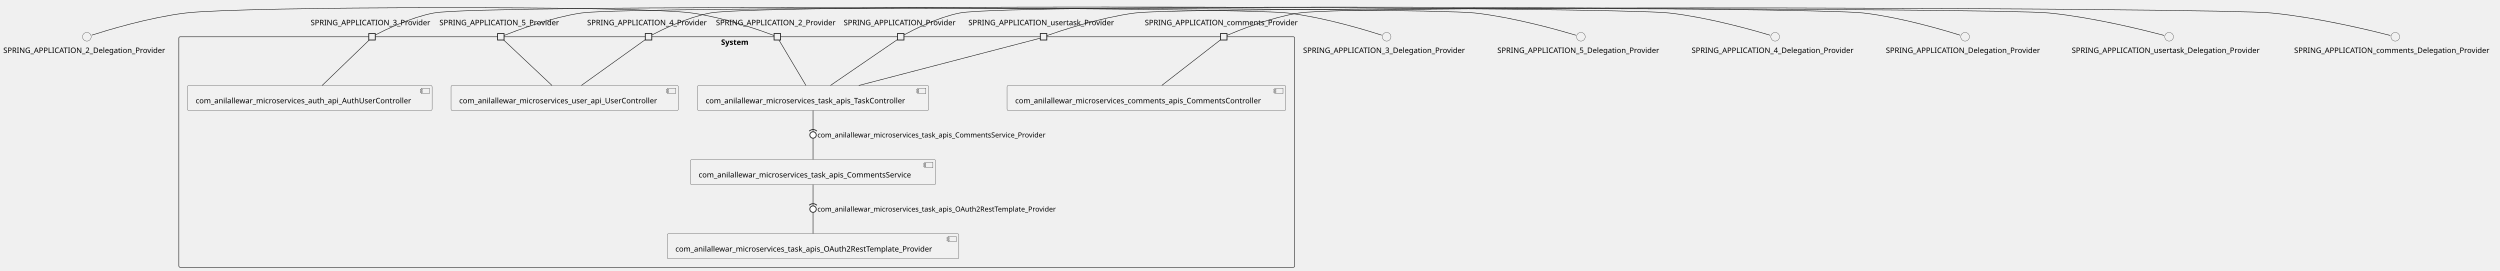
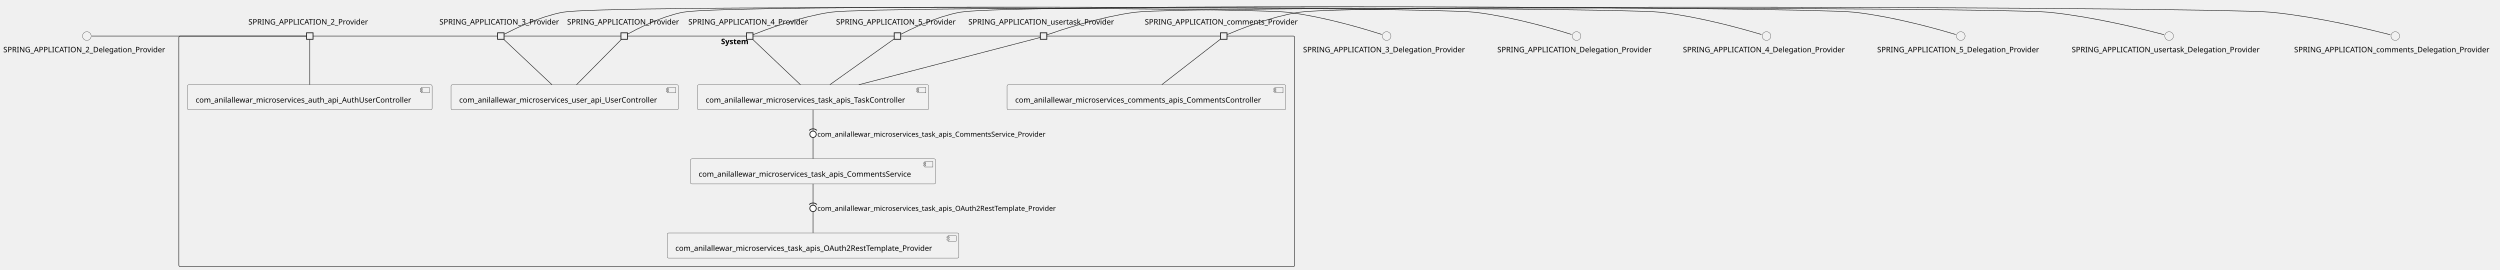
- <svg xmlns="http://www.w3.org/2000/svg" xmlns:xlink="http://www.w3.org/1999/xlink" contentStyleType="text/css" height="499px" preserveAspectRatio="none" style="width:4620px;height:499px;background:#FFFFFF;" version="1.1" viewBox="0 0 4620 499" width="4620px" zoomAndPan="magnify">
+ <svg xmlns="http://www.w3.org/2000/svg" xmlns:xlink="http://www.w3.org/1999/xlink" contentStyleType="text/css" height="498px" preserveAspectRatio="none" style="width:4620px;height:498px;background:#FFFFFF;" version="1.1" viewBox="0 0 4620 498" width="4620px" zoomAndPan="magnify">
  <defs />
  <g>
    <g id="cluster_System">
-       <rect fill="none" height="426" rx="2.5" ry="2.5" style="stroke:#181818;stroke-width:1.0;" width="2062" x="330.5" y="67.95" />
-       <text fill="#000000" font-family="sans-serif" font-size="14" font-weight="bold" lengthAdjust="spacing" textLength="58" x="1332.5" y="82.945">System</text>
+       <rect fill="none" height="426" rx="2.5" ry="2.5" style="stroke:#181818;stroke-width:1.0;" width="2062" x="330.5" y="66.62" />
+       <text fill="#000000" font-family="sans-serif" font-size="14" font-weight="bold" lengthAdjust="spacing" textLength="58" x="1332.5" y="81.615">System</text>
    </g>
    <g id="elem_com_anilallewar_microservices_auth_api_AuthUserController">
-       <a href="anilallewar-microservices-basics-spring-boot.repository#_F6VC8Pk6Ee6Te5o0EQATFg" target="_top" title="anilallewar-microservices-basics-spring-boot.repository#_F6VC8Pk6Ee6Te5o0EQATFg" xlink:actuate="onRequest" xlink:href="anilallewar-microservices-basics-spring-boot.repository#_F6VC8Pk6Ee6Te5o0EQATFg" xlink:show="new" xlink:title="anilallewar-microservices-basics-spring-boot.repository#_F6VC8Pk6Ee6Te5o0EQATFg" xlink:type="simple">
-         <rect fill="#F1F1F1" height="46.297" rx="2.5" ry="2.5" style="stroke:#181818;stroke-width:0.5;" width="452" x="346.5" y="157.95" />
-         <rect fill="#F1F1F1" height="10" style="stroke:#181818;stroke-width:0.5;" width="15" x="778.5" y="162.95" />
-         <rect fill="#F1F1F1" height="2" style="stroke:#181818;stroke-width:0.5;" width="4" x="776.5" y="164.95" />
-         <rect fill="#F1F1F1" height="2" style="stroke:#181818;stroke-width:0.5;" width="4" x="776.5" y="168.95" />
-         <text fill="#000000" font-family="sans-serif" font-size="14" lengthAdjust="spacing" textLength="412" x="361.5" y="190.945">com_anilallewar_microservices_auth_api_AuthUserController</text>
+       <a href="anilallewar-microservices-basics-spring-boot.repository#_laddRPoIEe6vz5nJzWrXxA" target="_top" title="anilallewar-microservices-basics-spring-boot.repository#_laddRPoIEe6vz5nJzWrXxA" xlink:actuate="onRequest" xlink:href="anilallewar-microservices-basics-spring-boot.repository#_laddRPoIEe6vz5nJzWrXxA" xlink:show="new" xlink:title="anilallewar-microservices-basics-spring-boot.repository#_laddRPoIEe6vz5nJzWrXxA" xlink:type="simple">
+         <rect fill="#F1F1F1" height="46.297" rx="2.5" ry="2.5" style="stroke:#181818;stroke-width:0.5;" width="452" x="346.5" y="156.62" />
+         <rect fill="#F1F1F1" height="10" style="stroke:#181818;stroke-width:0.5;" width="15" x="778.5" y="161.62" />
+         <rect fill="#F1F1F1" height="2" style="stroke:#181818;stroke-width:0.5;" width="4" x="776.5" y="163.62" />
+         <rect fill="#F1F1F1" height="2" style="stroke:#181818;stroke-width:0.5;" width="4" x="776.5" y="167.62" />
+         <text fill="#000000" font-family="sans-serif" font-size="14" lengthAdjust="spacing" textLength="412" x="361.5" y="189.615">com_anilallewar_microservices_auth_api_AuthUserController</text>
      </a>
    </g>
    <g id="elem_com_anilallewar_microservices_comments_apis_CommentsController">
-       <a href="anilallewar-microservices-basics-spring-boot.repository#_F6VC8Pk6Ee6Te5o0EQATFg" target="_top" title="anilallewar-microservices-basics-spring-boot.repository#_F6VC8Pk6Ee6Te5o0EQATFg" xlink:actuate="onRequest" xlink:href="anilallewar-microservices-basics-spring-boot.repository#_F6VC8Pk6Ee6Te5o0EQATFg" xlink:show="new" xlink:title="anilallewar-microservices-basics-spring-boot.repository#_F6VC8Pk6Ee6Te5o0EQATFg" xlink:type="simple">
-         <rect fill="#F1F1F1" height="46.297" rx="2.5" ry="2.5" style="stroke:#181818;stroke-width:0.5;" width="515" x="1861" y="157.95" />
-         <rect fill="#F1F1F1" height="10" style="stroke:#181818;stroke-width:0.5;" width="15" x="2356" y="162.95" />
-         <rect fill="#F1F1F1" height="2" style="stroke:#181818;stroke-width:0.5;" width="4" x="2354" y="164.95" />
-         <rect fill="#F1F1F1" height="2" style="stroke:#181818;stroke-width:0.5;" width="4" x="2354" y="168.95" />
-         <text fill="#000000" font-family="sans-serif" font-size="14" lengthAdjust="spacing" textLength="475" x="1876" y="190.945">com_anilallewar_microservices_comments_apis_CommentsController</text>
+       <a href="anilallewar-microservices-basics-spring-boot.repository#_laddRPoIEe6vz5nJzWrXxA" target="_top" title="anilallewar-microservices-basics-spring-boot.repository#_laddRPoIEe6vz5nJzWrXxA" xlink:actuate="onRequest" xlink:href="anilallewar-microservices-basics-spring-boot.repository#_laddRPoIEe6vz5nJzWrXxA" xlink:show="new" xlink:title="anilallewar-microservices-basics-spring-boot.repository#_laddRPoIEe6vz5nJzWrXxA" xlink:type="simple">
+         <rect fill="#F1F1F1" height="46.297" rx="2.5" ry="2.5" style="stroke:#181818;stroke-width:0.5;" width="515" x="1861" y="156.62" />
+         <rect fill="#F1F1F1" height="10" style="stroke:#181818;stroke-width:0.5;" width="15" x="2356" y="161.62" />
+         <rect fill="#F1F1F1" height="2" style="stroke:#181818;stroke-width:0.5;" width="4" x="2354" y="163.62" />
+         <rect fill="#F1F1F1" height="2" style="stroke:#181818;stroke-width:0.5;" width="4" x="2354" y="167.62" />
+         <text fill="#000000" font-family="sans-serif" font-size="14" lengthAdjust="spacing" textLength="475" x="1876" y="189.615">com_anilallewar_microservices_comments_apis_CommentsController</text>
      </a>
    </g>
    <g id="elem_com_anilallewar_microservices_task_apis_CommentsService">
-       <a href="anilallewar-microservices-basics-spring-boot.repository#_F6VC8Pk6Ee6Te5o0EQATFg" target="_top" title="anilallewar-microservices-basics-spring-boot.repository#_F6VC8Pk6Ee6Te5o0EQATFg" xlink:actuate="onRequest" xlink:href="anilallewar-microservices-basics-spring-boot.repository#_F6VC8Pk6Ee6Te5o0EQATFg" xlink:show="new" xlink:title="anilallewar-microservices-basics-spring-boot.repository#_F6VC8Pk6Ee6Te5o0EQATFg" xlink:type="simple">
-         <rect fill="#F1F1F1" height="46.297" rx="2.5" ry="2.5" style="stroke:#181818;stroke-width:0.5;" width="453" x="1276" y="294.95" />
-         <rect fill="#F1F1F1" height="10" style="stroke:#181818;stroke-width:0.5;" width="15" x="1709" y="299.95" />
-         <rect fill="#F1F1F1" height="2" style="stroke:#181818;stroke-width:0.5;" width="4" x="1707" y="301.95" />
-         <rect fill="#F1F1F1" height="2" style="stroke:#181818;stroke-width:0.5;" width="4" x="1707" y="305.95" />
-         <text fill="#000000" font-family="sans-serif" font-size="14" lengthAdjust="spacing" textLength="413" x="1291" y="327.945">com_anilallewar_microservices_task_apis_CommentsService</text>
+       <a href="anilallewar-microservices-basics-spring-boot.repository#_laddRPoIEe6vz5nJzWrXxA" target="_top" title="anilallewar-microservices-basics-spring-boot.repository#_laddRPoIEe6vz5nJzWrXxA" xlink:actuate="onRequest" xlink:href="anilallewar-microservices-basics-spring-boot.repository#_laddRPoIEe6vz5nJzWrXxA" xlink:show="new" xlink:title="anilallewar-microservices-basics-spring-boot.repository#_laddRPoIEe6vz5nJzWrXxA" xlink:type="simple">
+         <rect fill="#F1F1F1" height="46.297" rx="2.5" ry="2.5" style="stroke:#181818;stroke-width:0.5;" width="453" x="1276" y="293.62" />
+         <rect fill="#F1F1F1" height="10" style="stroke:#181818;stroke-width:0.5;" width="15" x="1709" y="298.62" />
+         <rect fill="#F1F1F1" height="2" style="stroke:#181818;stroke-width:0.5;" width="4" x="1707" y="300.62" />
+         <rect fill="#F1F1F1" height="2" style="stroke:#181818;stroke-width:0.5;" width="4" x="1707" y="304.62" />
+         <text fill="#000000" font-family="sans-serif" font-size="14" lengthAdjust="spacing" textLength="413" x="1291" y="326.615">com_anilallewar_microservices_task_apis_CommentsService</text>
      </a>
    </g>
    <g id="elem_com_anilallewar_microservices_task_apis_OAuth2RestTemplate_Provider">
-       <a href="anilallewar-microservices-basics-spring-boot.repository#_F6VC8Pk6Ee6Te5o0EQATFg" target="_top" title="anilallewar-microservices-basics-spring-boot.repository#_F6VC8Pk6Ee6Te5o0EQATFg" xlink:actuate="onRequest" xlink:href="anilallewar-microservices-basics-spring-boot.repository#_F6VC8Pk6Ee6Te5o0EQATFg" xlink:show="new" xlink:title="anilallewar-microservices-basics-spring-boot.repository#_F6VC8Pk6Ee6Te5o0EQATFg" xlink:type="simple">
-         <rect fill="#F1F1F1" height="46.297" rx="2.5" ry="2.5" style="stroke:#181818;stroke-width:0.5;" width="539" x="1233" y="431.95" />
-         <rect fill="#F1F1F1" height="10" style="stroke:#181818;stroke-width:0.5;" width="15" x="1752" y="436.95" />
-         <rect fill="#F1F1F1" height="2" style="stroke:#181818;stroke-width:0.5;" width="4" x="1750" y="438.95" />
-         <rect fill="#F1F1F1" height="2" style="stroke:#181818;stroke-width:0.5;" width="4" x="1750" y="442.95" />
-         <text fill="#000000" font-family="sans-serif" font-size="14" lengthAdjust="spacing" textLength="499" x="1248" y="464.945">com_anilallewar_microservices_task_apis_OAuth2RestTemplate_Provider</text>
+       <a href="anilallewar-microservices-basics-spring-boot.repository#_laddRPoIEe6vz5nJzWrXxA" target="_top" title="anilallewar-microservices-basics-spring-boot.repository#_laddRPoIEe6vz5nJzWrXxA" xlink:actuate="onRequest" xlink:href="anilallewar-microservices-basics-spring-boot.repository#_laddRPoIEe6vz5nJzWrXxA" xlink:show="new" xlink:title="anilallewar-microservices-basics-spring-boot.repository#_laddRPoIEe6vz5nJzWrXxA" xlink:type="simple">
+         <rect fill="#F1F1F1" height="46.297" rx="2.5" ry="2.5" style="stroke:#181818;stroke-width:0.5;" width="539" x="1233" y="430.62" />
+         <rect fill="#F1F1F1" height="10" style="stroke:#181818;stroke-width:0.5;" width="15" x="1752" y="435.62" />
+         <rect fill="#F1F1F1" height="2" style="stroke:#181818;stroke-width:0.5;" width="4" x="1750" y="437.62" />
+         <rect fill="#F1F1F1" height="2" style="stroke:#181818;stroke-width:0.5;" width="4" x="1750" y="441.62" />
+         <text fill="#000000" font-family="sans-serif" font-size="14" lengthAdjust="spacing" textLength="499" x="1248" y="463.615">com_anilallewar_microservices_task_apis_OAuth2RestTemplate_Provider</text>
      </a>
    </g>
    <g id="elem_com_anilallewar_microservices_task_apis_TaskController">
-       <a href="anilallewar-microservices-basics-spring-boot.repository#_F6VC8Pk6Ee6Te5o0EQATFg" target="_top" title="anilallewar-microservices-basics-spring-boot.repository#_F6VC8Pk6Ee6Te5o0EQATFg" xlink:actuate="onRequest" xlink:href="anilallewar-microservices-basics-spring-boot.repository#_F6VC8Pk6Ee6Te5o0EQATFg" xlink:show="new" xlink:title="anilallewar-microservices-basics-spring-boot.repository#_F6VC8Pk6Ee6Te5o0EQATFg" xlink:type="simple">
-         <rect fill="#F1F1F1" height="46.297" rx="2.5" ry="2.5" style="stroke:#181818;stroke-width:0.5;" width="427" x="1289" y="157.95" />
-         <rect fill="#F1F1F1" height="10" style="stroke:#181818;stroke-width:0.5;" width="15" x="1696" y="162.95" />
-         <rect fill="#F1F1F1" height="2" style="stroke:#181818;stroke-width:0.5;" width="4" x="1694" y="164.95" />
-         <rect fill="#F1F1F1" height="2" style="stroke:#181818;stroke-width:0.5;" width="4" x="1694" y="168.95" />
-         <text fill="#000000" font-family="sans-serif" font-size="14" lengthAdjust="spacing" textLength="387" x="1304" y="190.945">com_anilallewar_microservices_task_apis_TaskController</text>
+       <a href="anilallewar-microservices-basics-spring-boot.repository#_laddRPoIEe6vz5nJzWrXxA" target="_top" title="anilallewar-microservices-basics-spring-boot.repository#_laddRPoIEe6vz5nJzWrXxA" xlink:actuate="onRequest" xlink:href="anilallewar-microservices-basics-spring-boot.repository#_laddRPoIEe6vz5nJzWrXxA" xlink:show="new" xlink:title="anilallewar-microservices-basics-spring-boot.repository#_laddRPoIEe6vz5nJzWrXxA" xlink:type="simple">
+         <rect fill="#F1F1F1" height="46.297" rx="2.5" ry="2.5" style="stroke:#181818;stroke-width:0.5;" width="427" x="1289" y="156.62" />
+         <rect fill="#F1F1F1" height="10" style="stroke:#181818;stroke-width:0.5;" width="15" x="1696" y="161.62" />
+         <rect fill="#F1F1F1" height="2" style="stroke:#181818;stroke-width:0.5;" width="4" x="1694" y="163.62" />
+         <rect fill="#F1F1F1" height="2" style="stroke:#181818;stroke-width:0.5;" width="4" x="1694" y="167.62" />
+         <text fill="#000000" font-family="sans-serif" font-size="14" lengthAdjust="spacing" textLength="387" x="1304" y="189.615">com_anilallewar_microservices_task_apis_TaskController</text>
      </a>
    </g>
    <g id="elem_com_anilallewar_microservices_user_api_UserController">
-       <a href="anilallewar-microservices-basics-spring-boot.repository#_F6VC8Pk6Ee6Te5o0EQATFg" target="_top" title="anilallewar-microservices-basics-spring-boot.repository#_F6VC8Pk6Ee6Te5o0EQATFg" xlink:actuate="onRequest" xlink:href="anilallewar-microservices-basics-spring-boot.repository#_F6VC8Pk6Ee6Te5o0EQATFg" xlink:show="new" xlink:title="anilallewar-microservices-basics-spring-boot.repository#_F6VC8Pk6Ee6Te5o0EQATFg" xlink:type="simple">
-         <rect fill="#F1F1F1" height="46.297" rx="2.5" ry="2.5" style="stroke:#181818;stroke-width:0.5;" width="420" x="833.5" y="157.95" />
-         <rect fill="#F1F1F1" height="10" style="stroke:#181818;stroke-width:0.5;" width="15" x="1233.5" y="162.95" />
-         <rect fill="#F1F1F1" height="2" style="stroke:#181818;stroke-width:0.5;" width="4" x="1231.5" y="164.95" />
-         <rect fill="#F1F1F1" height="2" style="stroke:#181818;stroke-width:0.5;" width="4" x="1231.5" y="168.95" />
-         <text fill="#000000" font-family="sans-serif" font-size="14" lengthAdjust="spacing" textLength="380" x="848.5" y="190.945">com_anilallewar_microservices_user_api_UserController</text>
+       <a href="anilallewar-microservices-basics-spring-boot.repository#_laddRPoIEe6vz5nJzWrXxA" target="_top" title="anilallewar-microservices-basics-spring-boot.repository#_laddRPoIEe6vz5nJzWrXxA" xlink:actuate="onRequest" xlink:href="anilallewar-microservices-basics-spring-boot.repository#_laddRPoIEe6vz5nJzWrXxA" xlink:show="new" xlink:title="anilallewar-microservices-basics-spring-boot.repository#_laddRPoIEe6vz5nJzWrXxA" xlink:type="simple">
+         <rect fill="#F1F1F1" height="46.297" rx="2.5" ry="2.5" style="stroke:#181818;stroke-width:0.5;" width="420" x="833.5" y="156.62" />
+         <rect fill="#F1F1F1" height="10" style="stroke:#181818;stroke-width:0.5;" width="15" x="1233.5" y="161.62" />
+         <rect fill="#F1F1F1" height="2" style="stroke:#181818;stroke-width:0.5;" width="4" x="1231.5" y="163.62" />
+         <rect fill="#F1F1F1" height="2" style="stroke:#181818;stroke-width:0.5;" width="4" x="1231.5" y="167.62" />
+         <text fill="#000000" font-family="sans-serif" font-size="14" lengthAdjust="spacing" textLength="380" x="848.5" y="189.615">com_anilallewar_microservices_user_api_UserController</text>
      </a>
    </g>
-     <text fill="#000000" font-family="sans-serif" font-size="14" lengthAdjust="spacing" textLength="227" x="1323" y="46.648">SPRING_APPLICATION_2_Provider</text>
-     <rect fill="#F1F1F1" height="12" style="stroke:#181818;stroke-width:1.5;" width="12" x="1430.5" y="61.95" />
-     <text fill="#000000" font-family="sans-serif" font-size="14" lengthAdjust="spacing" textLength="227" x="574" y="46.648">SPRING_APPLICATION_3_Provider</text>
-     <rect fill="#F1F1F1" height="12" style="stroke:#181818;stroke-width:1.5;" width="12" x="681.5" y="61.95" />
-     <text fill="#000000" font-family="sans-serif" font-size="14" lengthAdjust="spacing" textLength="227" x="1085" y="46.648">SPRING_APPLICATION_4_Provider</text>
-     <rect fill="#F1F1F1" height="12" style="stroke:#181818;stroke-width:1.5;" width="12" x="1192.5" y="61.95" />
-     <text fill="#000000" font-family="sans-serif" font-size="14" lengthAdjust="spacing" textLength="227" x="812" y="46.648">SPRING_APPLICATION_5_Provider</text>
-     <rect fill="#F1F1F1" height="12" style="stroke:#181818;stroke-width:1.5;" width="12" x="919.5" y="61.95" />
-     <text fill="#000000" font-family="sans-serif" font-size="14" lengthAdjust="spacing" textLength="211" x="1559" y="46.648">SPRING_APPLICATION_Provider</text>
-     <rect fill="#F1F1F1" height="12" style="stroke:#181818;stroke-width:1.5;" width="12" x="1658.5" y="61.95" />
-     <text fill="#000000" font-family="sans-serif" font-size="14" lengthAdjust="spacing" textLength="292" x="2115.5" y="46.648">SPRING_APPLICATION_comments_Provider</text>
-     <rect fill="#F1F1F1" height="12" style="stroke:#181818;stroke-width:1.5;" width="12" x="2255.5" y="61.95" />
-     <text fill="#000000" font-family="sans-serif" font-size="14" lengthAdjust="spacing" textLength="278" x="1789.5" y="46.648">SPRING_APPLICATION_usertask_Provider</text>
-     <rect fill="#F1F1F1" height="12" style="stroke:#181818;stroke-width:1.5;" width="12" x="1922.5" y="61.95" />
+     <text fill="#000000" font-family="sans-serif" font-size="14" lengthAdjust="spacing" textLength="227" x="459" y="45.318">SPRING_APPLICATION_2_Provider</text>
+     <rect fill="#F1F1F1" height="12" style="stroke:#181818;stroke-width:1.5;" width="12" x="566.5" y="60.62" />
+     <text fill="#000000" font-family="sans-serif" font-size="14" lengthAdjust="spacing" textLength="227" x="812" y="45.318">SPRING_APPLICATION_3_Provider</text>
+     <rect fill="#F1F1F1" height="12" style="stroke:#181818;stroke-width:1.5;" width="12" x="919.5" y="60.62" />
+     <text fill="#000000" font-family="sans-serif" font-size="14" lengthAdjust="spacing" textLength="227" x="1272" y="45.318">SPRING_APPLICATION_4_Provider</text>
+     <rect fill="#F1F1F1" height="12" style="stroke:#181818;stroke-width:1.5;" width="12" x="1379.5" y="60.62" />
+     <text fill="#000000" font-family="sans-serif" font-size="14" lengthAdjust="spacing" textLength="227" x="1545" y="45.318">SPRING_APPLICATION_5_Provider</text>
+     <rect fill="#F1F1F1" height="12" style="stroke:#181818;stroke-width:1.5;" width="12" x="1652.5" y="60.62" />
+     <text fill="#000000" font-family="sans-serif" font-size="14" lengthAdjust="spacing" textLength="211" x="1048" y="45.318">SPRING_APPLICATION_Provider</text>
+     <rect fill="#F1F1F1" height="12" style="stroke:#181818;stroke-width:1.5;" width="12" x="1147.5" y="60.62" />
+     <text fill="#000000" font-family="sans-serif" font-size="14" lengthAdjust="spacing" textLength="292" x="2115.5" y="45.318">SPRING_APPLICATION_comments_Provider</text>
+     <rect fill="#F1F1F1" height="12" style="stroke:#181818;stroke-width:1.5;" width="12" x="2255.5" y="60.62" />
+     <text fill="#000000" font-family="sans-serif" font-size="14" lengthAdjust="spacing" textLength="278" x="1789.5" y="45.318">SPRING_APPLICATION_usertask_Provider</text>
+     <rect fill="#F1F1F1" height="12" style="stroke:#181818;stroke-width:1.5;" width="12" x="1922.5" y="60.62" />
    <g id="elem_SPRING_APPLICATION_2_Delegation_Provider">
-       <ellipse cx="160.5" cy="67.95" fill="#F1F1F1" rx="8" ry="8" style="stroke:#181818;stroke-width:0.5;" />
-       <text fill="#000000" font-family="sans-serif" font-size="14" lengthAdjust="spacing" textLength="309" x="6" y="97.945">SPRING_APPLICATION_2_Delegation_Provider</text>
+       <ellipse cx="160.5" cy="66.62" fill="#F1F1F1" rx="8" ry="8" style="stroke:#181818;stroke-width:0.5;" />
+       <text fill="#000000" font-family="sans-serif" font-size="14" lengthAdjust="spacing" textLength="309" x="6" y="96.615">SPRING_APPLICATION_2_Delegation_Provider</text>
    </g>
    <g id="elem_SPRING_APPLICATION_3_Delegation_Provider">
-       <ellipse cx="2562.5" cy="67.95" fill="#F1F1F1" rx="8" ry="8" style="stroke:#181818;stroke-width:0.5;" />
-       <text fill="#000000" font-family="sans-serif" font-size="14" lengthAdjust="spacing" textLength="309" x="2408" y="97.945">SPRING_APPLICATION_3_Delegation_Provider</text>
+       <ellipse cx="2562.5" cy="66.62" fill="#F1F1F1" rx="8" ry="8" style="stroke:#181818;stroke-width:0.5;" />
+       <text fill="#000000" font-family="sans-serif" font-size="14" lengthAdjust="spacing" textLength="309" x="2408" y="96.615">SPRING_APPLICATION_3_Delegation_Provider</text>
    </g>
    <g id="elem_SPRING_APPLICATION_4_Delegation_Provider">
-       <ellipse cx="3280.5" cy="67.95" fill="#F1F1F1" rx="8" ry="8" style="stroke:#181818;stroke-width:0.5;" />
-       <text fill="#000000" font-family="sans-serif" font-size="14" lengthAdjust="spacing" textLength="309" x="3126" y="97.945">SPRING_APPLICATION_4_Delegation_Provider</text>
+       <ellipse cx="3264.5" cy="66.62" fill="#F1F1F1" rx="8" ry="8" style="stroke:#181818;stroke-width:0.5;" />
+       <text fill="#000000" font-family="sans-serif" font-size="14" lengthAdjust="spacing" textLength="309" x="3110" y="96.615">SPRING_APPLICATION_4_Delegation_Provider</text>
    </g>
    <g id="elem_SPRING_APPLICATION_5_Delegation_Provider">
-       <ellipse cx="2921.5" cy="67.95" fill="#F1F1F1" rx="8" ry="8" style="stroke:#181818;stroke-width:0.5;" />
-       <text fill="#000000" font-family="sans-serif" font-size="14" lengthAdjust="spacing" textLength="309" x="2767" y="97.945">SPRING_APPLICATION_5_Delegation_Provider</text>
+       <ellipse cx="3623.5" cy="66.62" fill="#F1F1F1" rx="8" ry="8" style="stroke:#181818;stroke-width:0.5;" />
+       <text fill="#000000" font-family="sans-serif" font-size="14" lengthAdjust="spacing" textLength="309" x="3469" y="96.615">SPRING_APPLICATION_5_Delegation_Provider</text>
    </g>
    <g id="elem_SPRING_APPLICATION_Delegation_Provider">
-       <ellipse cx="3631.5" cy="67.95" fill="#F1F1F1" rx="8" ry="8" style="stroke:#181818;stroke-width:0.5;" />
-       <text fill="#000000" font-family="sans-serif" font-size="14" lengthAdjust="spacing" textLength="293" x="3485" y="97.945">SPRING_APPLICATION_Delegation_Provider</text>
+       <ellipse cx="2913.5" cy="66.62" fill="#F1F1F1" rx="8" ry="8" style="stroke:#181818;stroke-width:0.5;" />
+       <text fill="#000000" font-family="sans-serif" font-size="14" lengthAdjust="spacing" textLength="293" x="2767" y="96.615">SPRING_APPLICATION_Delegation_Provider</text>
    </g>
    <g id="elem_SPRING_APPLICATION_comments_Delegation_Provider">
-       <ellipse cx="4426.5" cy="67.95" fill="#F1F1F1" rx="8" ry="8" style="stroke:#181818;stroke-width:0.5;" />
-       <text fill="#000000" font-family="sans-serif" font-size="14" lengthAdjust="spacing" textLength="374" x="4239.5" y="97.945">SPRING_APPLICATION_comments_Delegation_Provider</text>
+       <ellipse cx="4426.5" cy="66.62" fill="#F1F1F1" rx="8" ry="8" style="stroke:#181818;stroke-width:0.5;" />
+       <text fill="#000000" font-family="sans-serif" font-size="14" lengthAdjust="spacing" textLength="374" x="4239.5" y="96.615">SPRING_APPLICATION_comments_Delegation_Provider</text>
    </g>
    <g id="elem_SPRING_APPLICATION_usertask_Delegation_Provider">
-       <ellipse cx="4008.5" cy="67.95" fill="#F1F1F1" rx="8" ry="8" style="stroke:#181818;stroke-width:0.5;" />
-       <text fill="#000000" font-family="sans-serif" font-size="14" lengthAdjust="spacing" textLength="360" x="3828.5" y="97.945">SPRING_APPLICATION_usertask_Delegation_Provider</text>
+       <ellipse cx="4008.5" cy="66.62" fill="#F1F1F1" rx="8" ry="8" style="stroke:#181818;stroke-width:0.5;" />
+       <text fill="#000000" font-family="sans-serif" font-size="14" lengthAdjust="spacing" textLength="360" x="3828.5" y="96.615">SPRING_APPLICATION_usertask_Delegation_Provider</text>
    </g>
    <g id="link_SPRING_APPLICATION_2_Delegation_Provider_SPRING_APPLICATION_2_Provider">
-       <path d="M169.53,64.98 C195.97,56.46 275.68,32.03 344,23.95 C447.06,11.77 1175.17,9.94 1278,23.95 C1338.84,32.24 1409.28,57.64 1430.29,65.56 " fill="none" id="SPRING_APPLICATION_2_Delegation_Provider-SPRING_APPLICATION_2_Provider" style="stroke:#181818;stroke-width:1.0;" />
+       <path d="M169.69,66.62 C223.3,66.62 523.27,66.62 566.35,66.62 " fill="none" id="SPRING_APPLICATION_2_Delegation_Provider-SPRING_APPLICATION_2_Provider" style="stroke:#181818;stroke-width:1.0;" />
    </g>
-     <g id="link_SPRING_APPLICATION_2_Provider_com_anilallewar_microservices_task_apis_TaskController">
-       <path d="M1439.51,74.01 C1448.18,88.6 1473.64,131.41 1489.41,157.93 " fill="none" id="SPRING_APPLICATION_2_Provider-com_anilallewar_microservices_task_apis_TaskController" style="stroke:#181818;stroke-width:1.0;" />
+     <g id="link_SPRING_APPLICATION_2_Provider_com_anilallewar_microservices_auth_api_AuthUserController">
+       <path d="M572.5,72.68 C572.5,87.27 572.5,130.08 572.5,156.6 " fill="none" id="SPRING_APPLICATION_2_Provider-com_anilallewar_microservices_auth_api_AuthUserController" style="stroke:#181818;stroke-width:1.0;" />
    </g>
    <g id="link_SPRING_APPLICATION_3_Delegation_Provider_SPRING_APPLICATION_3_Provider">
-       <path d="M2553.47,64.98 C2527.03,56.46 2447.32,32.03 2379,23.95 C2291.99,13.66 888.14,7.97 802,23.95 C758.66,31.99 710.55,55.8 693.72,64.61 " fill="none" id="SPRING_APPLICATION_3_Delegation_Provider-SPRING_APPLICATION_3_Provider" style="stroke:#181818;stroke-width:1.0;" />
+       <path d="M2553.47,63.65 C2527.03,55.13 2447.32,30.7 2379,22.62 C2305.13,13.89 1113.14,9.05 1040,22.62 C996.66,30.66 948.55,54.47 931.72,63.28 " fill="none" id="SPRING_APPLICATION_3_Delegation_Provider-SPRING_APPLICATION_3_Provider" style="stroke:#181818;stroke-width:1.0;" />
    </g>
-     <g id="link_SPRING_APPLICATION_3_Provider_com_anilallewar_microservices_auth_api_AuthUserController">
-       <path d="M682.26,74.01 C667.14,88.6 622.79,131.41 595.31,157.93 " fill="none" id="SPRING_APPLICATION_3_Provider-com_anilallewar_microservices_auth_api_AuthUserController" style="stroke:#181818;stroke-width:1.0;" />
+     <g id="link_SPRING_APPLICATION_3_Provider_com_anilallewar_microservices_user_api_UserController">
+       <path d="M930.88,72.68 C946.39,87.27 991.89,130.08 1020.09,156.6 " fill="none" id="SPRING_APPLICATION_3_Provider-com_anilallewar_microservices_user_api_UserController" style="stroke:#181818;stroke-width:1.0;" />
    </g>
    <g id="link_SPRING_APPLICATION_4_Delegation_Provider_SPRING_APPLICATION_4_Provider">
-       <path d="M3271.22,65.1 C3243.27,56.69 3157.32,32.06 3084,23.95 C2986.21,13.14 1409.74,6 1313,23.95 C1269.66,31.99 1221.55,55.8 1204.72,64.61 " fill="none" id="SPRING_APPLICATION_4_Delegation_Provider-SPRING_APPLICATION_4_Provider" style="stroke:#181818;stroke-width:1.0;" />
+       <path d="M3255.22,63.77 C3227.27,55.36 3141.32,30.73 3068,22.62 C2983.35,13.26 1619.3,10.47 1535,22.62 C1477.69,30.88 1411.73,56.08 1391.62,64.12 " fill="none" id="SPRING_APPLICATION_4_Delegation_Provider-SPRING_APPLICATION_4_Provider" style="stroke:#181818;stroke-width:1.0;" />
    </g>
-     <g id="link_SPRING_APPLICATION_4_Provider_com_anilallewar_microservices_user_api_UserController">
-       <path d="M1192.23,73.44 C1172.69,87.43 1111.95,130.93 1074.41,157.81 " fill="none" id="SPRING_APPLICATION_4_Provider-com_anilallewar_microservices_user_api_UserController" style="stroke:#181818;stroke-width:1.0;" />
+     <g id="link_SPRING_APPLICATION_4_Provider_com_anilallewar_microservices_task_apis_TaskController">
+       <path d="M1390.83,72.68 C1406.21,87.27 1451.33,130.08 1479.29,156.6 " fill="none" id="SPRING_APPLICATION_4_Provider-com_anilallewar_microservices_task_apis_TaskController" style="stroke:#181818;stroke-width:1.0;" />
    </g>
    <g id="link_SPRING_APPLICATION_5_Delegation_Provider_SPRING_APPLICATION_5_Provider">
-       <path d="M2912.22,65.1 C2884.27,56.69 2798.32,32.06 2725,23.95 C2633.89,13.87 1165.73,10.88 1075,23.95 C1017.69,32.21 951.73,57.41 931.62,65.45 " fill="none" id="SPRING_APPLICATION_5_Delegation_Provider-SPRING_APPLICATION_5_Provider" style="stroke:#181818;stroke-width:1.0;" />
+       <path d="M3614.22,63.77 C3586.27,55.36 3500.32,30.73 3427,22.62 C3335.72,12.53 1864.32,6 1774,22.62 C1730.1,30.7 1681.29,54.7 1664.53,63.41 " fill="none" id="SPRING_APPLICATION_5_Delegation_Provider-SPRING_APPLICATION_5_Provider" style="stroke:#181818;stroke-width:1.0;" />
    </g>
-     <g id="link_SPRING_APPLICATION_5_Provider_com_anilallewar_microservices_user_api_UserController">
-       <path d="M930.88,74.01 C946.39,88.6 991.89,131.41 1020.09,157.93 " fill="none" id="SPRING_APPLICATION_5_Provider-com_anilallewar_microservices_user_api_UserController" style="stroke:#181818;stroke-width:1.0;" />
+     <g id="link_SPRING_APPLICATION_5_Provider_com_anilallewar_microservices_task_apis_TaskController">
+       <path d="M1652.19,72.11 C1632.53,86.1 1571.4,129.6 1533.61,156.48 " fill="none" id="SPRING_APPLICATION_5_Provider-com_anilallewar_microservices_task_apis_TaskController" style="stroke:#181818;stroke-width:1.0;" />
    </g>
    <g id="link_SPRING_APPLICATION_Delegation_Provider_SPRING_APPLICATION_Provider">
-       <path d="M3622.22,64.98 C3595.04,56.46 3513.11,32.02 3443,23.95 C3350.89,13.34 1865.04,6.34 1774,23.95 C1732.56,31.96 1686.91,55.57 1670.66,64.49 " fill="none" id="SPRING_APPLICATION_Delegation_Provider-SPRING_APPLICATION_Provider" style="stroke:#181818;stroke-width:1.0;" />
+       <path d="M2904.22,63.65 C2877.04,55.13 2795.11,30.69 2725,22.62 C2644.26,13.32 1341.77,7.06 1262,22.62 C1220.9,30.64 1175.69,54.24 1159.6,63.16 " fill="none" id="SPRING_APPLICATION_Delegation_Provider-SPRING_APPLICATION_Provider" style="stroke:#181818;stroke-width:1.0;" />
    </g>
-     <g id="link_SPRING_APPLICATION_Provider_com_anilallewar_microservices_task_apis_TaskController">
-       <path d="M1658.35,73.17 C1638.35,86.87 1574.21,130.82 1534.72,157.87 " fill="none" id="SPRING_APPLICATION_Provider-com_anilallewar_microservices_task_apis_TaskController" style="stroke:#181818;stroke-width:1.0;" />
+     <g id="link_SPRING_APPLICATION_Provider_com_anilallewar_microservices_user_api_UserController">
+       <path d="M1148.49,72.68 C1134.03,87.27 1091.61,130.08 1065.32,156.6 " fill="none" id="SPRING_APPLICATION_Provider-com_anilallewar_microservices_user_api_UserController" style="stroke:#181818;stroke-width:1.0;" />
    </g>
    <g id="link_SPRING_APPLICATION_comments_Delegation_Provider_SPRING_APPLICATION_comments_Provider">
-       <path d="M4417.41,65.56 C4386.69,57.63 4283.83,32.2 4197,23.95 C4097.67,14.51 2499.62,8.77 2401,23.95 C2347.79,32.14 2287.04,56.94 2267.73,65.22 " fill="none" id="SPRING_APPLICATION_comments_Delegation_Provider-SPRING_APPLICATION_comments_Provider" style="stroke:#181818;stroke-width:1.0;" />
+       <path d="M4417.41,64.23 C4386.69,56.3 4283.83,30.87 4197,22.62 C4097.67,13.18 2499.62,7.44 2401,22.62 C2347.79,30.81 2287.04,55.61 2267.73,63.89 " fill="none" id="SPRING_APPLICATION_comments_Delegation_Provider-SPRING_APPLICATION_comments_Provider" style="stroke:#181818;stroke-width:1.0;" />
    </g>
    <g id="link_SPRING_APPLICATION_comments_Provider_com_anilallewar_microservices_comments_apis_CommentsController">
-       <path d="M2255.36,73.72 C2236.97,87.99 2181.51,131.04 2147.09,157.75 " fill="none" id="SPRING_APPLICATION_comments_Provider-com_anilallewar_microservices_comments_apis_CommentsController" style="stroke:#181818;stroke-width:1.0;" />
+       <path d="M2255.36,72.39 C2236.97,86.66 2181.51,129.71 2147.09,156.42 " fill="none" id="SPRING_APPLICATION_comments_Provider-com_anilallewar_microservices_comments_apis_CommentsController" style="stroke:#181818;stroke-width:1.0;" />
    </g>
    <g id="link_SPRING_APPLICATION_usertask_Delegation_Provider_SPRING_APPLICATION_usertask_Provider">
-       <path d="M3999.27,65.45 C3969,57.39 3869.86,32.16 3786,23.95 C3692.67,14.81 2191.02,12.07 2098,23.95 C2032.56,32.31 1956.27,58.11 1934.55,65.78 " fill="none" id="SPRING_APPLICATION_usertask_Delegation_Provider-SPRING_APPLICATION_usertask_Provider" style="stroke:#181818;stroke-width:1.0;" />
+       <path d="M3999.27,64.12 C3969,56.06 3869.86,30.83 3786,22.62 C3692.67,13.48 2191.02,10.74 2098,22.62 C2032.56,30.98 1956.27,56.78 1934.55,64.45 " fill="none" id="SPRING_APPLICATION_usertask_Delegation_Provider-SPRING_APPLICATION_usertask_Provider" style="stroke:#181818;stroke-width:1.0;" />
    </g>
    <g id="link_SPRING_APPLICATION_usertask_Provider_com_anilallewar_microservices_task_apis_TaskController">
-       <path d="M1922.48,70.52 C1886.63,79.86 1699.09,128.73 1587.1,157.91 " fill="none" id="SPRING_APPLICATION_usertask_Provider-com_anilallewar_microservices_task_apis_TaskController" style="stroke:#181818;stroke-width:1.0;" />
+       <path d="M1922.48,69.19 C1886.63,78.53 1699.09,127.4 1587.1,156.58 " fill="none" id="SPRING_APPLICATION_usertask_Provider-com_anilallewar_microservices_task_apis_TaskController" style="stroke:#181818;stroke-width:1.0;" />
    </g>
    <g id="link_com_anilallewar_microservices_task_apis_TaskController_com_anilallewar_microservices_task_apis_CommentsService">
-       <path d="M1502.5,204.24 C1502.5,229.26 1502.5,269.6 1502.5,294.62 " fill="none" id="com_anilallewar_microservices_task_apis_TaskController-com_anilallewar_microservices_task_apis_CommentsService" style="stroke:#181818;stroke-width:1.0;" />
-       <text fill="#000000" font-family="sans-serif" font-size="13" lengthAdjust="spacing" textLength="447" x="1510.5" y="254.017">com_anilallewar_microservices_task_apis_CommentsService_Provider</text>
-       <path d="M1509.571,242.359 A10,10 0 0 0 1495.429 242.359" fill="none" style="stroke:#181818;stroke-width:1.5;" />
-       <ellipse cx="1502.5" cy="249.43" fill="#FFFFFF" rx="6" ry="6" style="stroke:#181818;stroke-width:1.5;" />
+       <path d="M1502.5,202.91 C1502.5,227.93 1502.5,268.27 1502.5,293.29 " fill="none" id="com_anilallewar_microservices_task_apis_TaskController-com_anilallewar_microservices_task_apis_CommentsService" style="stroke:#181818;stroke-width:1.0;" />
+       <text fill="#000000" font-family="sans-serif" font-size="13" lengthAdjust="spacing" textLength="447" x="1510.5" y="252.687">com_anilallewar_microservices_task_apis_CommentsService_Provider</text>
+       <path d="M1509.571,241.029 A10,10 0 0 0 1495.429 241.029" fill="none" style="stroke:#181818;stroke-width:1.5;" />
+       <ellipse cx="1502.5" cy="248.1" fill="#FFFFFF" rx="6" ry="6" style="stroke:#181818;stroke-width:1.5;" />
    </g>
    <g id="link_com_anilallewar_microservices_task_apis_CommentsService_com_anilallewar_microservices_task_apis_OAuth2RestTemplate_Provider">
-       <path d="M1502.5,341.24 C1502.5,366.26 1502.5,406.6 1502.5,431.62 " fill="none" id="com_anilallewar_microservices_task_apis_CommentsService-com_anilallewar_microservices_task_apis_OAuth2RestTemplate_Provider" style="stroke:#181818;stroke-width:1.0;" />
-       <text fill="#000000" font-family="sans-serif" font-size="13" lengthAdjust="spacing" textLength="465" x="1510.5" y="391.017">com_anilallewar_microservices_task_apis_OAuth2RestTemplate_Provider</text>
-       <path d="M1509.571,379.359 A10,10 0 0 0 1495.429 379.359" fill="none" style="stroke:#181818;stroke-width:1.5;" />
-       <ellipse cx="1502.5" cy="386.43" fill="#FFFFFF" rx="6" ry="6" style="stroke:#181818;stroke-width:1.5;" />
+       <path d="M1502.5,339.91 C1502.5,364.93 1502.5,405.27 1502.5,430.29 " fill="none" id="com_anilallewar_microservices_task_apis_CommentsService-com_anilallewar_microservices_task_apis_OAuth2RestTemplate_Provider" style="stroke:#181818;stroke-width:1.0;" />
+       <text fill="#000000" font-family="sans-serif" font-size="13" lengthAdjust="spacing" textLength="465" x="1510.5" y="389.687">com_anilallewar_microservices_task_apis_OAuth2RestTemplate_Provider</text>
+       <path d="M1509.571,378.029 A10,10 0 0 0 1495.429 378.029" fill="none" style="stroke:#181818;stroke-width:1.5;" />
+       <ellipse cx="1502.5" cy="385.1" fill="#FFFFFF" rx="6" ry="6" style="stroke:#181818;stroke-width:1.5;" />
    </g>
  </g>
</svg>
